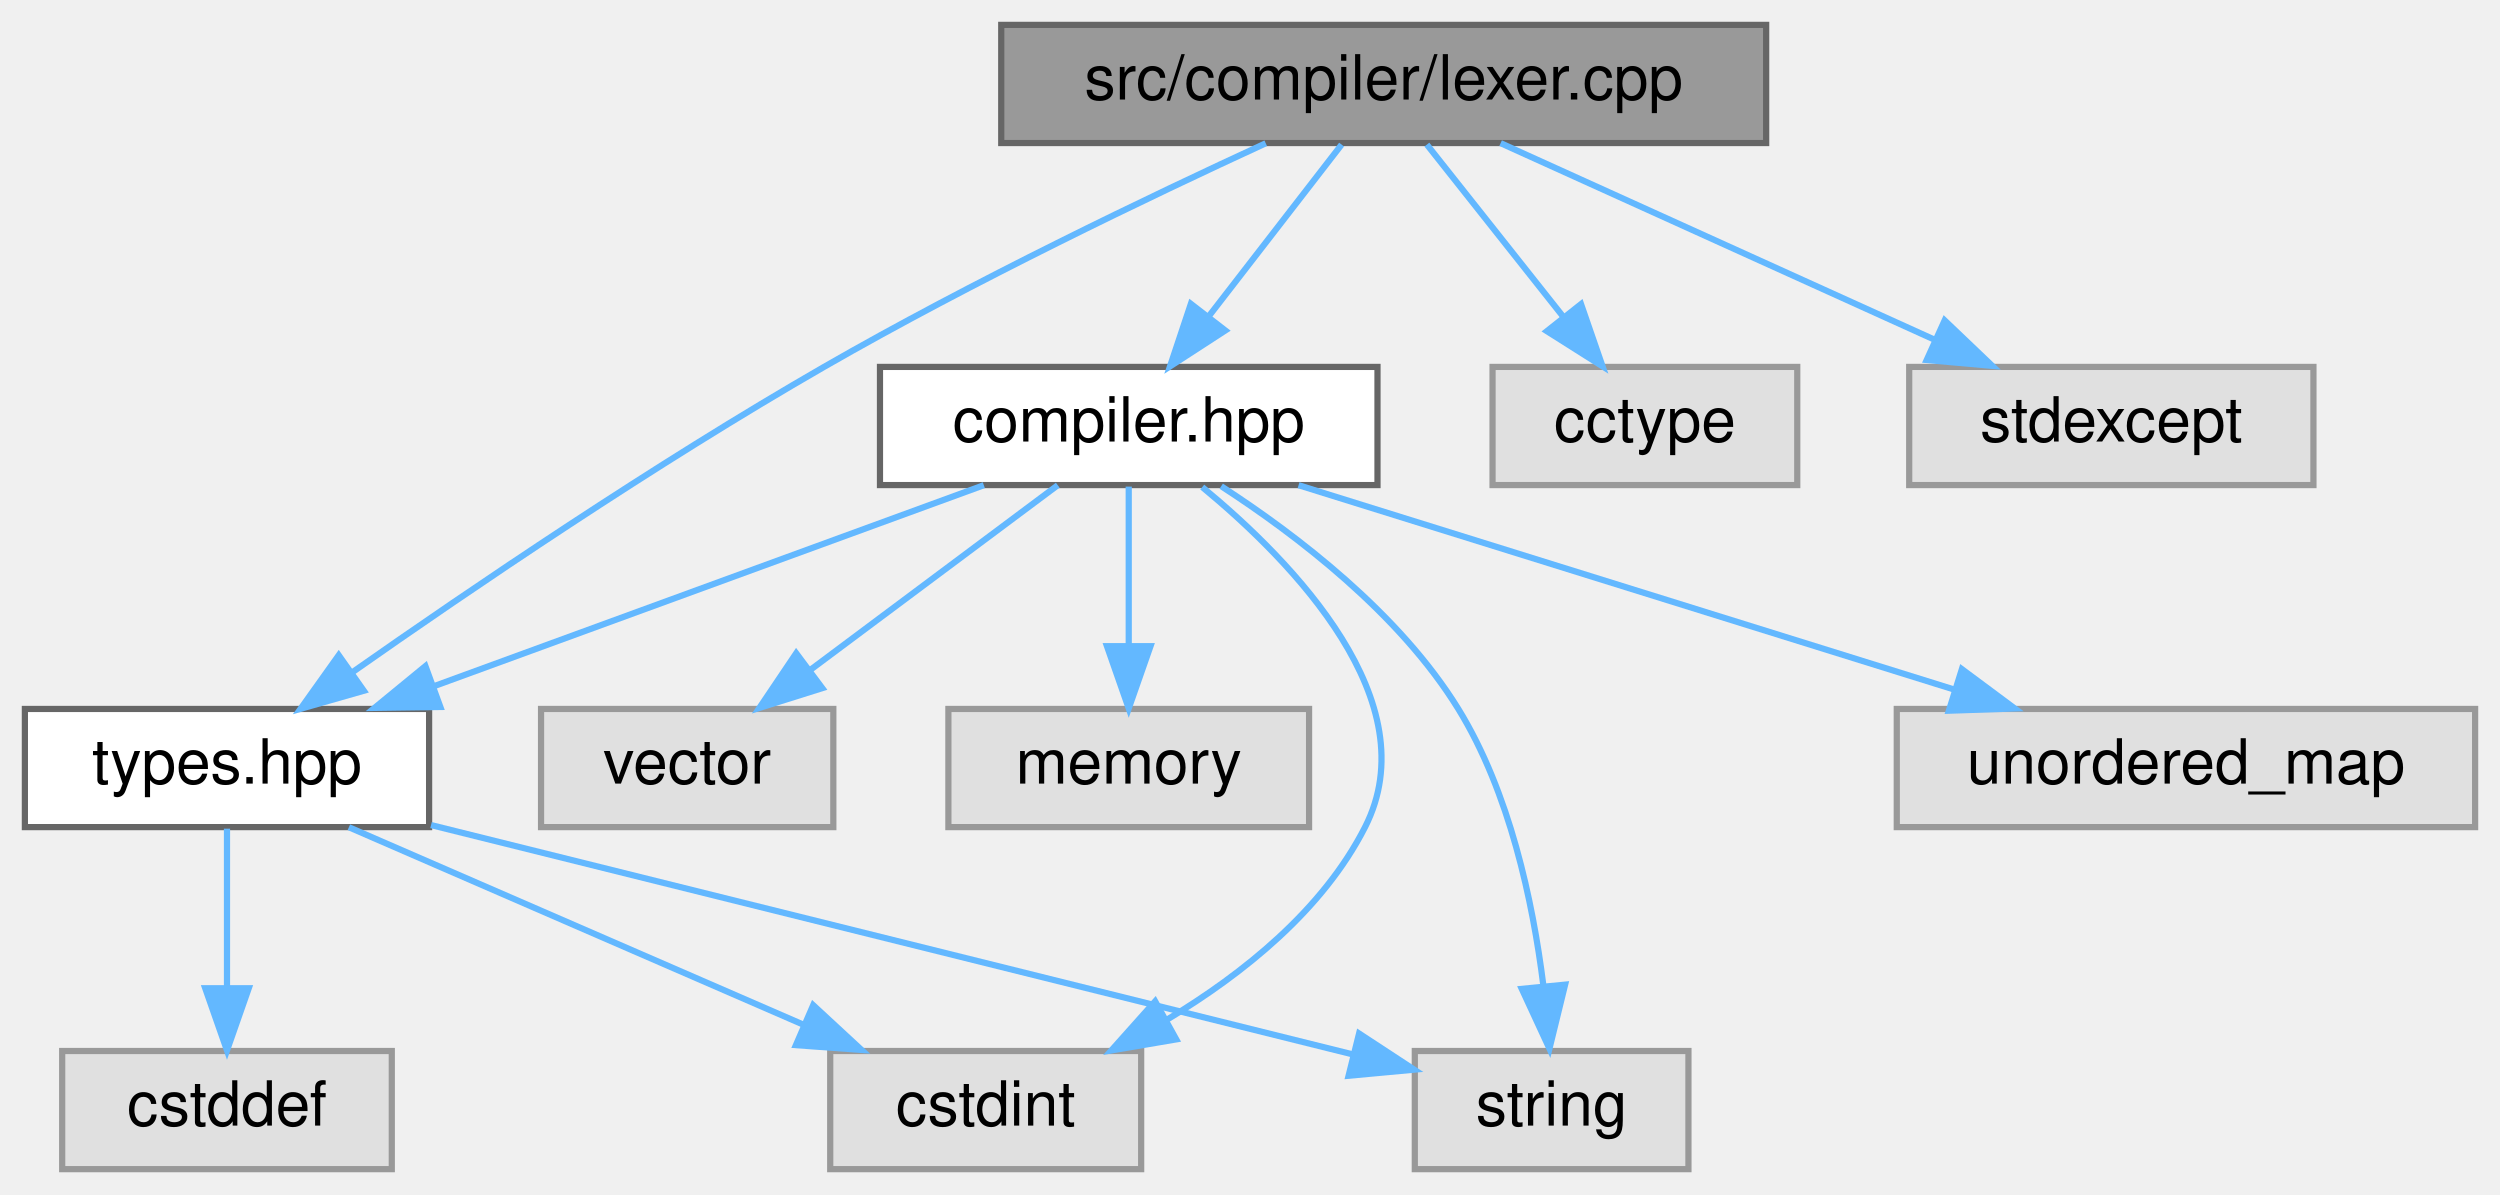
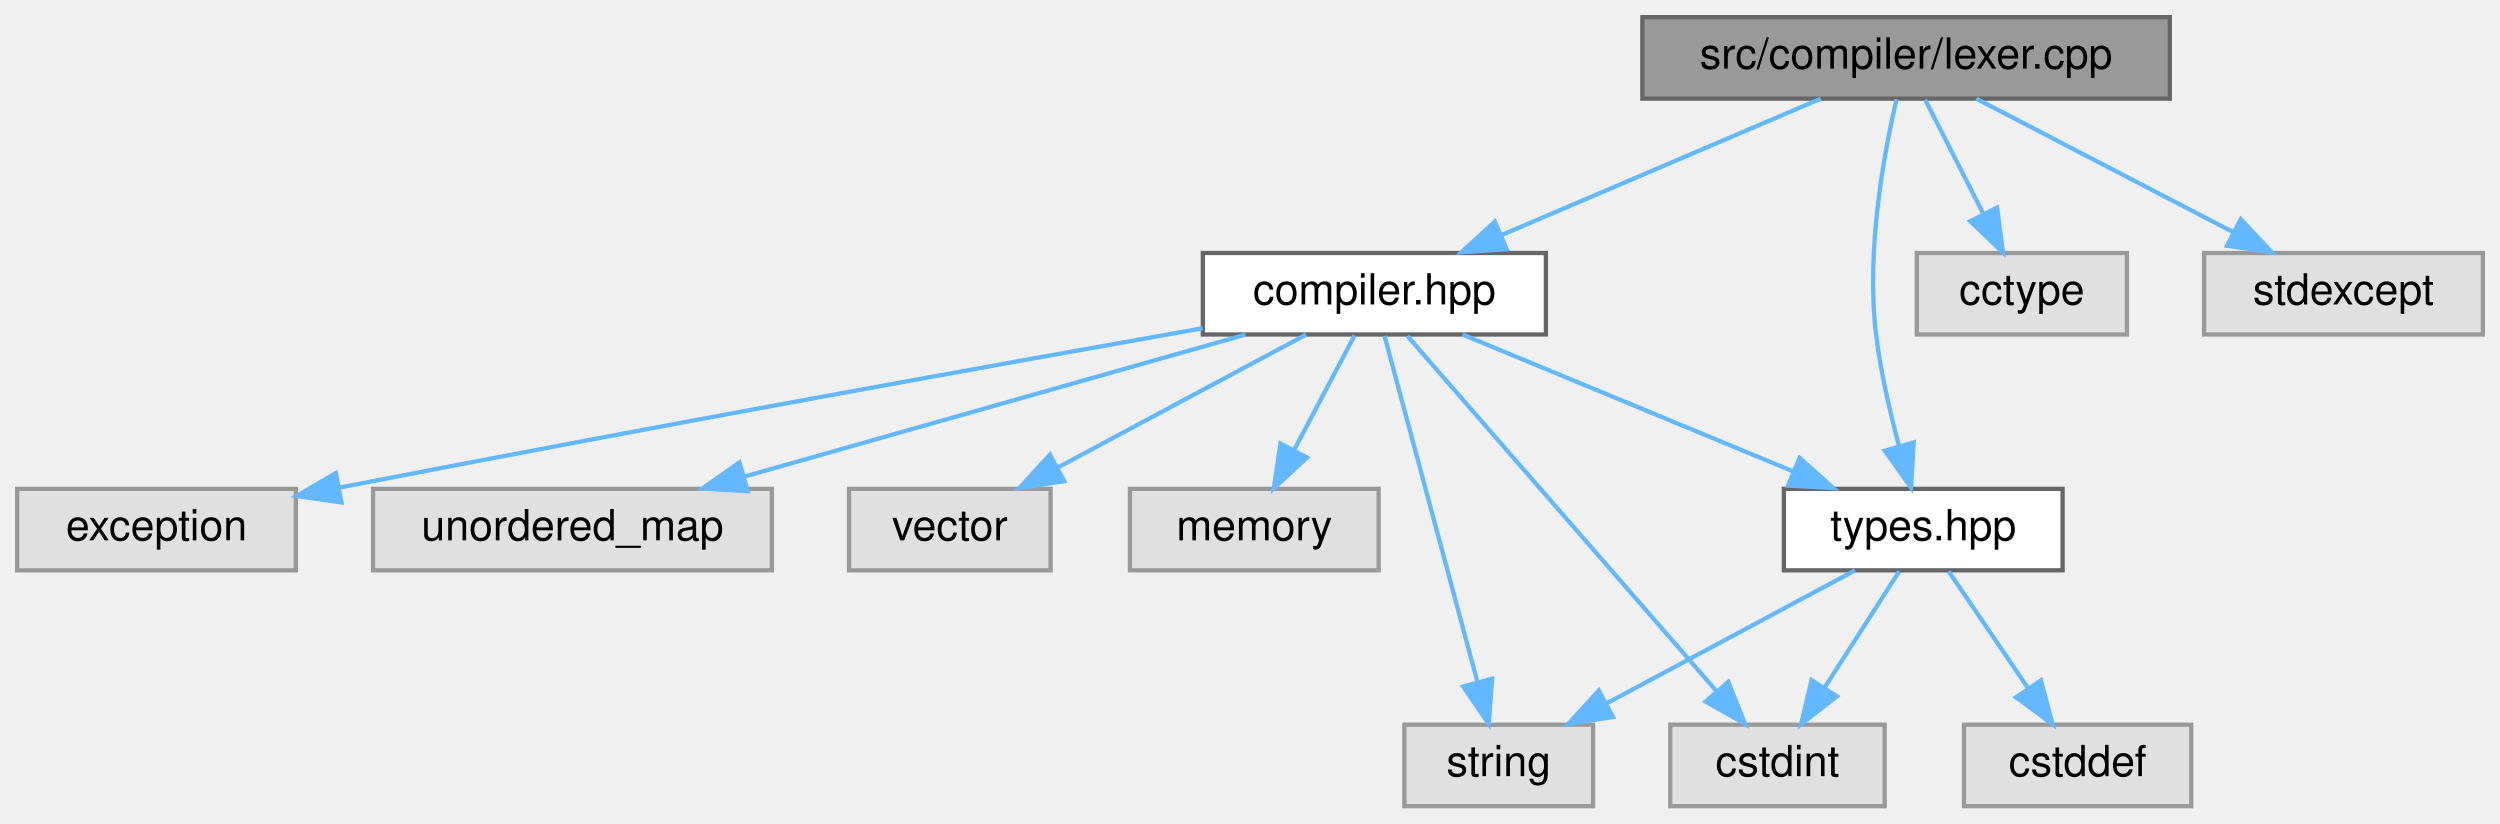
- <svg xmlns="http://www.w3.org/2000/svg" xmlns:xlink="http://www.w3.org/1999/xlink" width="402pt" height="192pt" viewBox="0.00 0.00 402.00 192.00">
+ <svg xmlns="http://www.w3.org/2000/svg" xmlns:xlink="http://www.w3.org/1999/xlink" width="583pt" height="192pt" viewBox="0.00 0.00 583.00 192.00">
  <g id="graph0" class="graph" transform="scale(1 1) rotate(0) translate(4 188)">
    <g id="Node000001" class="node">
      <g id="a_Node000001">
        <a xlink:title=" ">
-           <polygon fill="#999999" stroke="#666666" points="280,-184 157,-184 157,-165 280,-165 280,-184" />
-           <text text-anchor="middle" x="218.5" y="-172" font-family="Helvetica,sans-Serif" font-size="10.00">src/compiler/lexer.cpp</text>
+           <polygon fill="#999999" stroke="#666666" points="502,-184 379,-184 379,-165 502,-165 502,-184" />
+           <text text-anchor="middle" x="440.5" y="-172" font-family="Helvetica,sans-Serif" font-size="10.00">src/compiler/lexer.cpp</text>
        </a>
      </g>
    </g>
    <g id="Node000002" class="node">
      <g id="a_Node000002">
        <a xlink:href="compiler_8hpp.html" target="_top" xlink:title=" ">
-           <polygon fill="white" stroke="#666666" points="217.5,-129 137.5,-129 137.5,-110 217.5,-110 217.5,-129" />
-           <text text-anchor="middle" x="177.5" y="-117" font-family="Helvetica,sans-Serif" font-size="10.00">compiler.hpp</text>
+           <polygon fill="white" stroke="#666666" points="356.5,-129 276.5,-129 276.5,-110 356.5,-110 356.5,-129" />
+           <text text-anchor="middle" x="316.5" y="-117" font-family="Helvetica,sans-Serif" font-size="10.00">compiler.hpp</text>
        </a>
      </g>
    </g>
    <g id="edge1_Node000001_Node000002" class="edge">
      <g id="a_edge1_Node000001_Node000002">
        <a xlink:title=" ">
-           <path fill="none" stroke="#63b8ff" d="M211.73,-164.75C205.94,-157.26 197.44,-146.28 190.36,-137.13" />
-           <polygon fill="#63b8ff" stroke="#63b8ff" points="193.03,-134.86 184.14,-129.09 187.49,-139.14 193.03,-134.86" />
+           <path fill="none" stroke="#63b8ff" d="M420.58,-164.98C400.45,-156.38 369.12,-142.99 346.09,-133.15" />
+           <polygon fill="#63b8ff" stroke="#63b8ff" points="347.36,-129.88 336.79,-129.17 344.6,-136.32 347.36,-129.88" />
        </a>
      </g>
    </g>
    <g id="Node000003" class="node">
      <g id="a_Node000003">
        <a xlink:href="types_8hpp.html" target="_top" xlink:title=" ">
-           <polygon fill="white" stroke="#666666" points="65,-74 0,-74 0,-55 65,-55 65,-74" />
-           <text text-anchor="middle" x="32.5" y="-62" font-family="Helvetica,sans-Serif" font-size="10.00">types.hpp</text>
-         </a>
-       </g>
-     </g>
-     <g id="edge11_Node000001_Node000003" class="edge">
-       <g id="a_edge11_Node000001_Node000003">
-         <a xlink:title=" ">
-           <path fill="none" stroke="#63b8ff" d="M199.53,-164.96C181.06,-156.46 152.38,-142.73 128.5,-129 101.43,-113.44 71.64,-93.22 52.54,-79.82" />
-           <polygon fill="#63b8ff" stroke="#63b8ff" points="54.5,-76.93 44.32,-74.02 50.47,-82.64 54.5,-76.93" />
+           <polygon fill="white" stroke="#666666" points="477,-74 412,-74 412,-55 477,-55 477,-74" />
+           <text text-anchor="middle" x="444.5" y="-62" font-family="Helvetica,sans-Serif" font-size="10.00">types.hpp</text>
+         </a>
+       </g>
+     </g>
+     <g id="edge12_Node000001_Node000003" class="edge">
+       <g id="a_edge12_Node000001_Node000003">
+         <a xlink:title=" ">
+           <path fill="none" stroke="#63b8ff" d="M438.28,-164.87C435.43,-152.64 431.11,-129.6 433.5,-110 434.56,-101.31 436.74,-91.87 438.88,-83.93" />
+           <polygon fill="#63b8ff" stroke="#63b8ff" points="442.27,-84.83 441.67,-74.25 435.54,-82.89 442.27,-84.83" />
+         </a>
+       </g>
+     </g>
+     <g id="Node000011" class="node">
+       <g id="a_Node000011">
+         <a xlink:title=" ">
+           <polygon fill="#e0e0e0" stroke="#999999" points="492,-129 443,-129 443,-110 492,-110 492,-129" />
+           <text text-anchor="middle" x="467.5" y="-117" font-family="Helvetica,sans-Serif" font-size="10.00">cctype</text>
+         </a>
+       </g>
+     </g>
+     <g id="edge13_Node000001_Node000011" class="edge">
+       <g id="a_edge13_Node000001_Node000011">
+         <a xlink:title=" ">
+           <path fill="none" stroke="#63b8ff" d="M444.96,-164.75C448.62,-157.57 453.91,-147.18 458.45,-138.27" />
+           <polygon fill="#63b8ff" stroke="#63b8ff" points="461.7,-139.59 463.12,-129.09 455.47,-136.41 461.7,-139.59" />
+         </a>
+       </g>
+     </g>
+     <g id="Node000012" class="node">
+       <g id="a_Node000012">
+         <a xlink:title=" ">
+           <polygon fill="#e0e0e0" stroke="#999999" points="575,-129 510,-129 510,-110 575,-110 575,-129" />
+           <text text-anchor="middle" x="542.5" y="-117" font-family="Helvetica,sans-Serif" font-size="10.00">stdexcept</text>
+         </a>
+       </g>
+     </g>
+     <g id="edge14_Node000001_Node000012" class="edge">
+       <g id="a_edge14_Node000001_Node000012">
+         <a xlink:title=" ">
+           <path fill="none" stroke="#63b8ff" d="M456.89,-164.98C473.07,-156.57 498.07,-143.59 516.88,-133.81" />
+           <polygon fill="#63b8ff" stroke="#63b8ff" points="518.55,-136.89 525.81,-129.17 515.33,-130.68 518.55,-136.89" />
+         </a>
+       </g>
+     </g>
+     <g id="edge2_Node000002_Node000003" class="edge">
+       <g id="a_edge2_Node000002_Node000003">
+         <a xlink:title=" ">
+           <path fill="none" stroke="#63b8ff" d="M337.07,-109.98C357.93,-101.34 390.47,-87.87 414.27,-78.02" />
+           <polygon fill="#63b8ff" stroke="#63b8ff" points="415.66,-81.23 423.56,-74.17 412.98,-74.76 415.66,-81.23" />
+         </a>
+       </g>
+     </g>
+     <g id="Node000005" class="node">
+       <g id="a_Node000005">
+         <a xlink:title=" ">
+           <polygon fill="#e0e0e0" stroke="#999999" points="435.5,-19 385.5,-19 385.5,0 435.5,0 435.5,-19" />
+           <text text-anchor="middle" x="410.5" y="-7" font-family="Helvetica,sans-Serif" font-size="10.00">cstdint</text>
+         </a>
+       </g>
+     </g>
+     <g id="edge6_Node000002_Node000005" class="edge">
+       <g id="a_edge6_Node000002_Node000005">
+         <a xlink:title=" ">
+           <path fill="none" stroke="#63b8ff" d="M324.19,-109.66C339.97,-91.54 376.2,-49.91 396.34,-26.77" />
+           <polygon fill="#63b8ff" stroke="#63b8ff" points="399.04,-29 402.96,-19.16 393.76,-24.4 399.04,-29" />
+         </a>
+       </g>
+     </g>
+     <g id="Node000006" class="node">
+       <g id="a_Node000006">
+         <a xlink:title=" ">
+           <polygon fill="#e0e0e0" stroke="#999999" points="367.5,-19 323.5,-19 323.5,0 367.5,0 367.5,-19" />
+           <text text-anchor="middle" x="345.5" y="-7" font-family="Helvetica,sans-Serif" font-size="10.00">string</text>
+         </a>
+       </g>
+     </g>
+     <g id="edge8_Node000002_Node000006" class="edge">
+       <g id="a_edge8_Node000002_Node000006">
+         <a xlink:title=" ">
+           <path fill="none" stroke="#63b8ff" d="M318.87,-109.66C323.59,-92.09 334.24,-52.45 340.54,-28.95" />
+           <polygon fill="#63b8ff" stroke="#63b8ff" points="343.96,-29.72 343.18,-19.16 337.2,-27.91 343.96,-29.72" />
+         </a>
+       </g>
+     </g>
+     <g id="Node000007" class="node">
+       <g id="a_Node000007">
+         <a xlink:title=" ">
+           <polygon fill="#e0e0e0" stroke="#999999" points="65,-74 0,-74 0,-55 65,-55 65,-74" />
+           <text text-anchor="middle" x="32.5" y="-62" font-family="Helvetica,sans-Serif" font-size="10.00">exception</text>
+         </a>
+       </g>
+     </g>
+     <g id="edge7_Node000002_Node000007" class="edge">
+       <g id="a_edge7_Node000002_Node000007">
+         <a xlink:title=" ">
+           <path fill="none" stroke="#63b8ff" d="M276.46,-111.46C230.22,-103.27 151.63,-89.15 74.98,-74.26" />
+           <polygon fill="#63b8ff" stroke="#63b8ff" points="75.64,-70.82 65.16,-72.34 74.31,-77.69 75.64,-70.82" />
+         </a>
+       </g>
+     </g>
+     <g id="Node000008" class="node">
+       <g id="a_Node000008">
+         <a xlink:title=" ">
+           <polygon fill="#e0e0e0" stroke="#999999" points="176,-74 83,-74 83,-55 176,-55 176,-74" />
+           <text text-anchor="middle" x="129.5" y="-62" font-family="Helvetica,sans-Serif" font-size="10.00">unordered_map</text>
+         </a>
+       </g>
+     </g>
+     <g id="edge9_Node000002_Node000008" class="edge">
+       <g id="a_edge9_Node000002_Node000008">
+         <a xlink:title=" ">
+           <path fill="none" stroke="#63b8ff" d="M286.46,-109.98C254.79,-101.01 204.73,-86.82 169.69,-76.89" />
+           <polygon fill="#63b8ff" stroke="#63b8ff" points="170.36,-73.44 159.78,-74.08 168.45,-80.18 170.36,-73.44" />
+         </a>
+       </g>
+     </g>
+     <g id="Node000009" class="node">
+       <g id="a_Node000009">
+         <a xlink:title=" ">
+           <polygon fill="#e0e0e0" stroke="#999999" points="241,-74 194,-74 194,-55 241,-55 241,-74" />
+           <text text-anchor="middle" x="217.5" y="-62" font-family="Helvetica,sans-Serif" font-size="10.00">vector</text>
+         </a>
+       </g>
+     </g>
+     <g id="edge10_Node000002_Node000009" class="edge">
+       <g id="a_edge10_Node000002_Node000009">
+         <a xlink:title=" ">
+           <path fill="none" stroke="#63b8ff" d="M300.59,-109.98C284.95,-101.61 260.84,-88.7 242.62,-78.95" />
+           <polygon fill="#63b8ff" stroke="#63b8ff" points="244.16,-75.8 233.7,-74.17 240.86,-81.98 244.16,-75.8" />
        </a>
      </g>
    </g>
    <g id="Node000010" class="node">
      <g id="a_Node000010">
        <a xlink:title=" ">
-           <polygon fill="#e0e0e0" stroke="#999999" points="285,-129 236,-129 236,-110 285,-110 285,-129" />
-           <text text-anchor="middle" x="260.5" y="-117" font-family="Helvetica,sans-Serif" font-size="10.00">cctype</text>
-         </a>
-       </g>
-     </g>
-     <g id="edge12_Node000001_Node000010" class="edge">
-       <g id="a_edge12_Node000001_Node000010">
-         <a xlink:title=" ">
-           <path fill="none" stroke="#63b8ff" d="M225.44,-164.75C231.37,-157.26 240.07,-146.28 247.32,-137.13" />
-           <polygon fill="#63b8ff" stroke="#63b8ff" points="250.23,-139.1 253.69,-129.09 244.74,-134.75 250.23,-139.1" />
-         </a>
-       </g>
-     </g>
-     <g id="Node000011" class="node">
-       <g id="a_Node000011">
-         <a xlink:title=" ">
-           <polygon fill="#e0e0e0" stroke="#999999" points="368,-129 303,-129 303,-110 368,-110 368,-129" />
-           <text text-anchor="middle" x="335.5" y="-117" font-family="Helvetica,sans-Serif" font-size="10.00">stdexcept</text>
-         </a>
-       </g>
-     </g>
-     <g id="edge13_Node000001_Node000011" class="edge">
-       <g id="a_edge13_Node000001_Node000011">
-         <a xlink:title=" ">
-           <path fill="none" stroke="#63b8ff" d="M237.3,-164.98C256.12,-156.46 285.32,-143.23 307,-133.41" />
-           <polygon fill="#63b8ff" stroke="#63b8ff" points="308.7,-136.48 316.36,-129.17 305.81,-130.11 308.7,-136.48" />
-         </a>
-       </g>
-     </g>
-     <g id="edge2_Node000002_Node000003" class="edge">
-       <g id="a_edge2_Node000002_Node000003">
-         <a xlink:title=" ">
-           <path fill="none" stroke="#63b8ff" d="M154.2,-109.98C130.25,-101.23 92.72,-87.51 65.67,-77.62" />
-           <polygon fill="#63b8ff" stroke="#63b8ff" points="66.81,-74.32 56.22,-74.17 64.41,-80.89 66.81,-74.32" />
-         </a>
-       </g>
-     </g>
-     <g id="Node000005" class="node">
-       <g id="a_Node000005">
-         <a xlink:title=" ">
-           <polygon fill="#e0e0e0" stroke="#999999" points="179.5,-19 129.5,-19 129.5,0 179.5,0 179.5,-19" />
-           <text text-anchor="middle" x="154.5" y="-7" font-family="Helvetica,sans-Serif" font-size="10.00">cstdint</text>
-         </a>
-       </g>
-     </g>
-     <g id="edge6_Node000002_Node000005" class="edge">
-       <g id="a_edge6_Node000002_Node000005">
-         <a xlink:title=" ">
-           <path fill="none" stroke="#63b8ff" d="M189.32,-109.68C203.94,-97.61 225.75,-75.16 215.5,-55 208.73,-41.68 195.9,-31.41 183.75,-24.1" />
-           <polygon fill="#63b8ff" stroke="#63b8ff" points="185.14,-20.87 174.7,-19.09 181.75,-26.99 185.14,-20.87" />
-         </a>
-       </g>
-     </g>
-     <g id="Node000006" class="node">
-       <g id="a_Node000006">
-         <a xlink:title=" ">
-           <polygon fill="#e0e0e0" stroke="#999999" points="267.5,-19 223.5,-19 223.5,0 267.5,0 267.5,-19" />
-           <text text-anchor="middle" x="245.5" y="-7" font-family="Helvetica,sans-Serif" font-size="10.00">string</text>
-         </a>
-       </g>
-     </g>
-     <g id="edge7_Node000002_Node000006" class="edge">
-       <g id="a_edge7_Node000002_Node000006">
-         <a xlink:title=" ">
-           <path fill="none" stroke="#63b8ff" d="M192.37,-109.82C204.48,-101.98 221.05,-89.34 230.5,-74 238.77,-60.57 242.48,-42.97 244.15,-29.7" />
-           <polygon fill="#63b8ff" stroke="#63b8ff" points="247.67,-29.67 245.15,-19.38 240.7,-28.99 247.67,-29.67" />
-         </a>
-       </g>
-     </g>
-     <g id="Node000007" class="node">
-       <g id="a_Node000007">
-         <a xlink:title=" ">
-           <polygon fill="#e0e0e0" stroke="#999999" points="394,-74 301,-74 301,-55 394,-55 394,-74" />
-           <text text-anchor="middle" x="347.5" y="-62" font-family="Helvetica,sans-Serif" font-size="10.00">unordered_map</text>
-         </a>
-       </g>
-     </g>
-     <g id="edge8_Node000002_Node000007" class="edge">
-       <g id="a_edge8_Node000002_Node000007">
-         <a xlink:title=" ">
-           <path fill="none" stroke="#63b8ff" d="M204.81,-109.98C233.35,-101.09 278.33,-87.07 310.14,-77.15" />
-           <polygon fill="#63b8ff" stroke="#63b8ff" points="311.47,-80.4 319.97,-74.08 309.38,-73.72 311.47,-80.4" />
-         </a>
-       </g>
-     </g>
-     <g id="Node000008" class="node">
-       <g id="a_Node000008">
-         <a xlink:title=" ">
-           <polygon fill="#e0e0e0" stroke="#999999" points="130,-74 83,-74 83,-55 130,-55 130,-74" />
-           <text text-anchor="middle" x="106.5" y="-62" font-family="Helvetica,sans-Serif" font-size="10.00">vector</text>
-         </a>
-       </g>
-     </g>
-     <g id="edge9_Node000002_Node000008" class="edge">
-       <g id="a_edge9_Node000002_Node000008">
-         <a xlink:title=" ">
-           <path fill="none" stroke="#63b8ff" d="M166.09,-109.98C155.39,-102 139.16,-89.88 126.34,-80.31" />
-           <polygon fill="#63b8ff" stroke="#63b8ff" points="128.22,-77.35 118.11,-74.17 124.03,-82.96 128.22,-77.35" />
-         </a>
-       </g>
-     </g>
-     <g id="Node000009" class="node">
-       <g id="a_Node000009">
-         <a xlink:title=" ">
-           <polygon fill="#e0e0e0" stroke="#999999" points="206.5,-74 148.5,-74 148.5,-55 206.5,-55 206.5,-74" />
-           <text text-anchor="middle" x="177.5" y="-62" font-family="Helvetica,sans-Serif" font-size="10.00">memory</text>
-         </a>
-       </g>
-     </g>
-     <g id="edge10_Node000002_Node000009" class="edge">
-       <g id="a_edge10_Node000002_Node000009">
-         <a xlink:title=" ">
-           <path fill="none" stroke="#63b8ff" d="M177.5,-109.75C177.5,-102.8 177.5,-92.85 177.5,-84.13" />
-           <polygon fill="#63b8ff" stroke="#63b8ff" points="181,-84.09 177.5,-74.09 174,-84.09 181,-84.09" />
+           <polygon fill="#e0e0e0" stroke="#999999" points="317.5,-74 259.5,-74 259.5,-55 317.5,-55 317.5,-74" />
+           <text text-anchor="middle" x="288.5" y="-62" font-family="Helvetica,sans-Serif" font-size="10.00">memory</text>
+         </a>
+       </g>
+     </g>
+     <g id="edge11_Node000002_Node000010" class="edge">
+       <g id="a_edge11_Node000002_Node000010">
+         <a xlink:title=" ">
+           <path fill="none" stroke="#63b8ff" d="M311.88,-109.75C308.04,-102.49 302.48,-91.95 297.74,-82.98" />
+           <polygon fill="#63b8ff" stroke="#63b8ff" points="300.8,-81.3 293.04,-74.09 294.61,-84.57 300.8,-81.3" />
        </a>
      </g>
    </g>
    <g id="Node000004" class="node">
      <g id="a_Node000004">
        <a xlink:title=" ">
-           <polygon fill="#e0e0e0" stroke="#999999" points="59,-19 6,-19 6,0 59,0 59,-19" />
-           <text text-anchor="middle" x="32.5" y="-7" font-family="Helvetica,sans-Serif" font-size="10.00">cstddef</text>
+           <polygon fill="#e0e0e0" stroke="#999999" points="507,-19 454,-19 454,0 507,0 507,-19" />
+           <text text-anchor="middle" x="480.5" y="-7" font-family="Helvetica,sans-Serif" font-size="10.00">cstddef</text>
        </a>
      </g>
    </g>
    <g id="edge3_Node000003_Node000004" class="edge">
      <g id="a_edge3_Node000003_Node000004">
        <a xlink:title=" ">
-           <path fill="none" stroke="#63b8ff" d="M32.5,-54.75C32.5,-47.8 32.5,-37.85 32.5,-29.13" />
-           <polygon fill="#63b8ff" stroke="#63b8ff" points="36,-29.09 32.5,-19.09 29,-29.09 36,-29.09" />
+           <path fill="none" stroke="#63b8ff" d="M450.44,-54.75C455.48,-47.34 462.84,-36.5 469.01,-27.41" />
+           <polygon fill="#63b8ff" stroke="#63b8ff" points="471.94,-29.33 474.67,-19.09 466.15,-25.39 471.94,-29.33" />
        </a>
      </g>
    </g>
    <g id="edge4_Node000003_Node000005" class="edge">
      <g id="a_edge4_Node000003_Node000005">
        <a xlink:title=" ">
-           <path fill="none" stroke="#63b8ff" d="M52.1,-54.98C71.82,-46.42 102.45,-33.11 125.08,-23.28" />
-           <polygon fill="#63b8ff" stroke="#63b8ff" points="126.76,-26.37 134.54,-19.17 123.98,-19.94 126.76,-26.37" />
+           <path fill="none" stroke="#63b8ff" d="M438.89,-54.75C434.18,-47.42 427.33,-36.73 421.53,-27.7" />
+           <polygon fill="#63b8ff" stroke="#63b8ff" points="424.36,-25.62 416.01,-19.09 418.46,-29.4 424.36,-25.62" />
        </a>
      </g>
    </g>
    <g id="edge5_Node000003_Node000006" class="edge">
      <g id="a_edge5_Node000003_Node000006">
        <a xlink:title=" ">
-           <path fill="none" stroke="#63b8ff" d="M65.31,-55.33C105.68,-45.29 173.74,-28.36 213.65,-18.42" />
-           <polygon fill="#63b8ff" stroke="#63b8ff" points="214.54,-21.81 223.4,-16 212.85,-15.02 214.54,-21.81" />
+           <path fill="none" stroke="#63b8ff" d="M428.59,-54.98C412.95,-46.61 388.84,-33.7 370.62,-23.95" />
+           <polygon fill="#63b8ff" stroke="#63b8ff" points="372.16,-20.8 361.7,-19.17 368.86,-26.98 372.16,-20.8" />
        </a>
      </g>
    </g>
  </g>
</svg>
